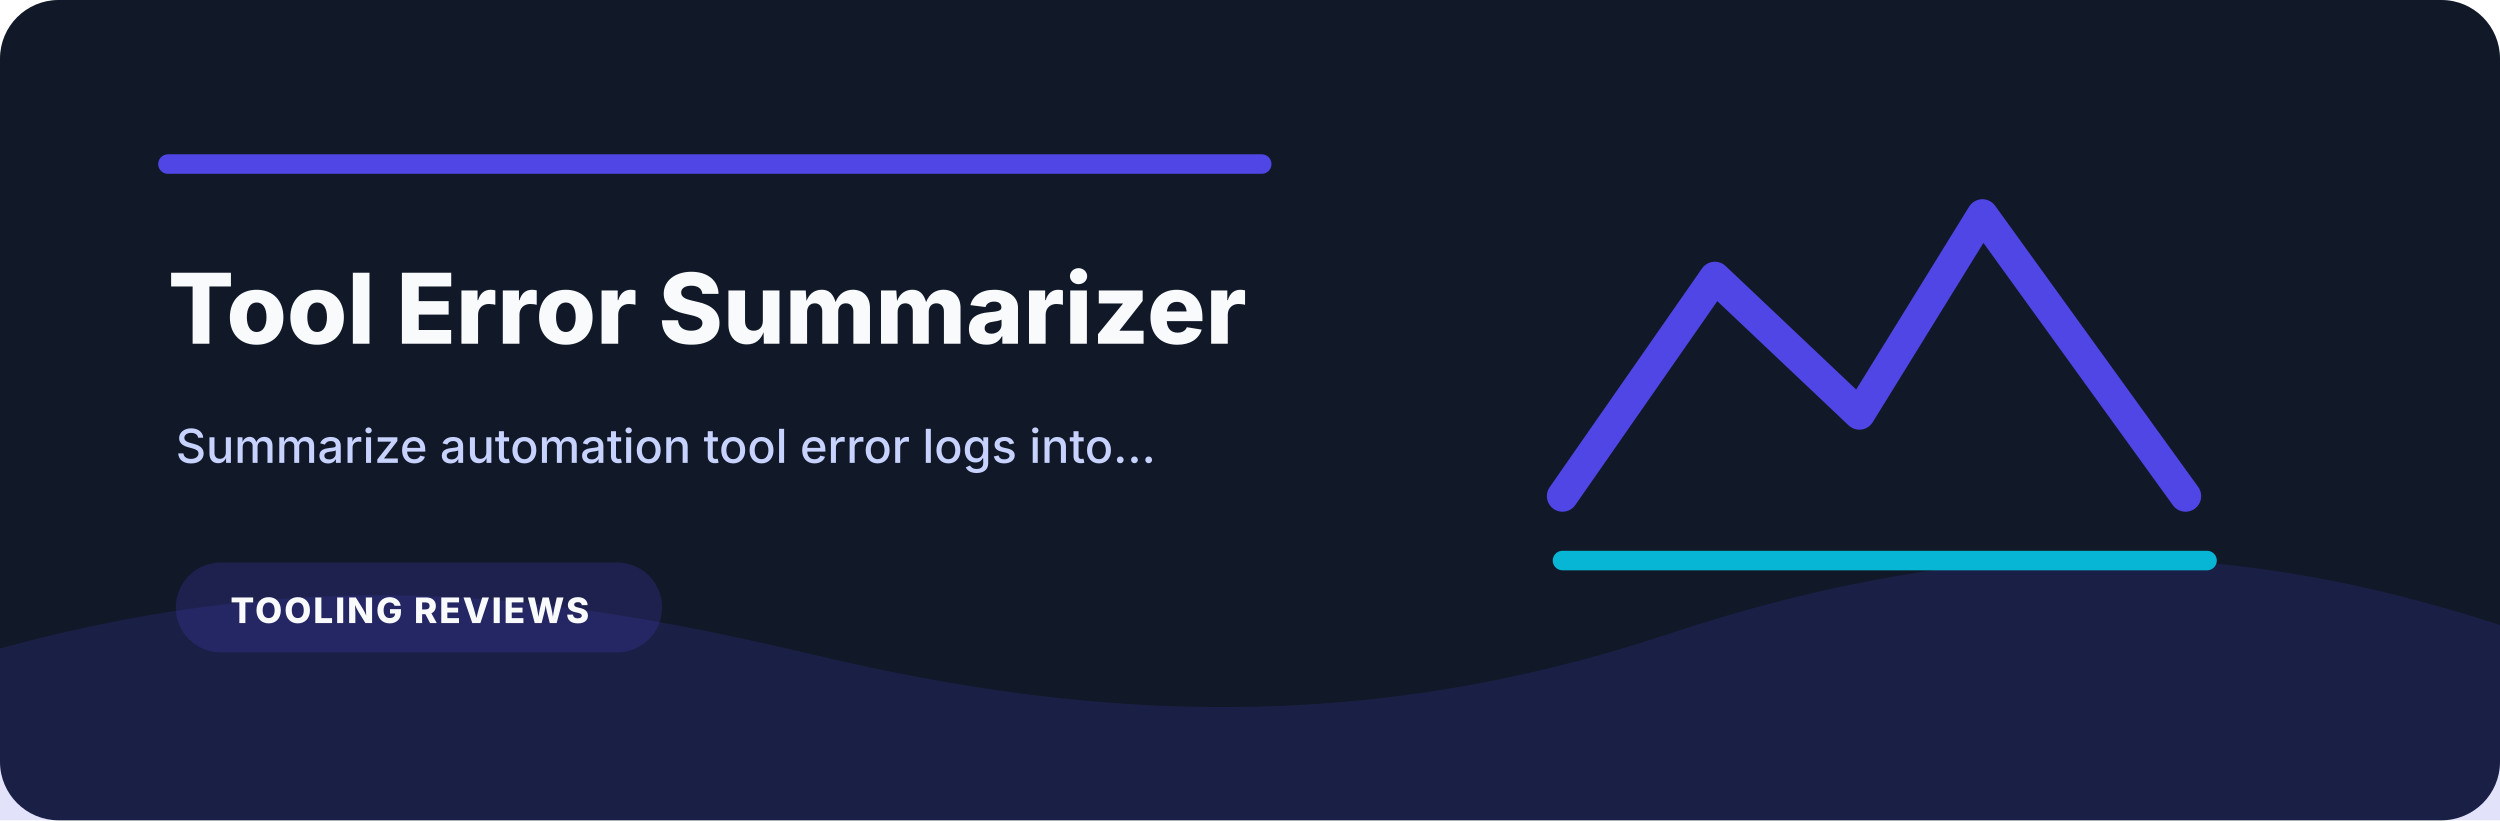
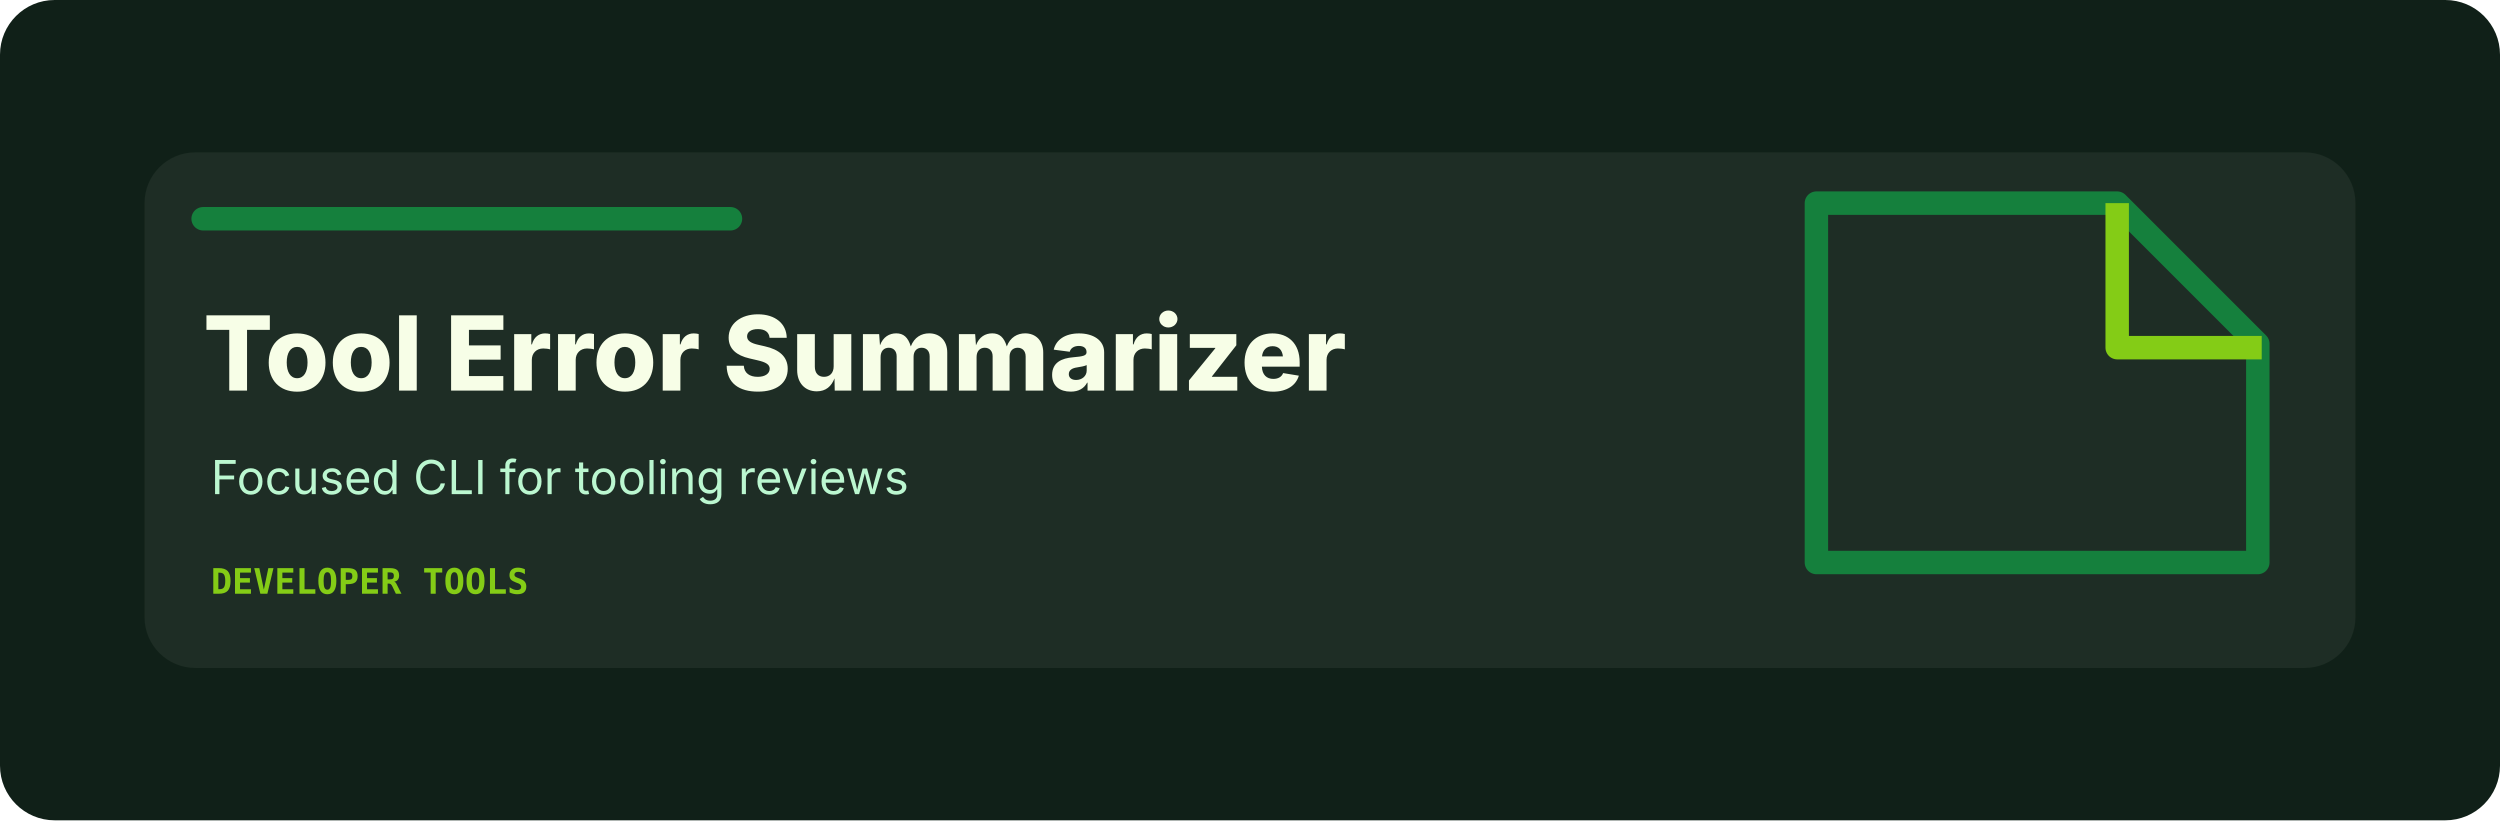
- <svg xmlns="http://www.w3.org/2000/svg" width="1280" height="420" viewBox="0 0 1280 420" fill="none" role="img" aria-label="Tool Error Summarizer project cover">
-   <rect width="1280" height="420" rx="30" fill="#111827" />
-   <path d="M0 332C168 286 293 306 420 336C560 369 699 376 853 325C1018 270 1148 277 1280 320V420H0V332Z" fill="#4f46e5" opacity=".16" />
-   <path d="M86 84h560" stroke="#4f46e5" stroke-width="10" stroke-linecap="round" />
-   <text x="86" y="176" fill="#f8fafc" font-family="Inter, ui-sans-serif, system-ui" font-size="50" font-weight="800">Tool Error Summarizer</text>
-   <text x="90" y="237" fill="#c7d2fe" font-family="Inter, ui-sans-serif, system-ui" font-size="24" font-weight="500">Summarize automation tool error logs into...</text>
-   <rect x="90" y="288" width="249" height="46" rx="23" fill="#4f46e5" opacity=".20" />
-   <text x="118" y="319" fill="#f8fafc" font-family="Inter, ui-sans-serif, system-ui" font-size="18" font-weight="800" letter-spacing="1">TOOLING REVIEWS</text>
-   <path d="M800 254l78-112 74 70 63-102 104 144" fill="none" stroke="#4f46e5" stroke-width="16" stroke-linecap="round" stroke-linejoin="round" />
-   <path d="M800 287h330" stroke="#06b6d4" stroke-width="10" stroke-linecap="round" />
+ <svg xmlns="http://www.w3.org/2000/svg" width="1280" height="420" viewBox="0 0 1280 420" fill="none" role="img" aria-label="Tool Error Summarizer cover">
+   <rect width="1280" height="420" rx="28" fill="#102018" />
+   <rect x="74" y="78" width="1132" height="264" rx="26" fill="#f7fee7" opacity=".06" />
+   <path d="M104 112h270" stroke="#15803d" stroke-width="12" stroke-linecap="round" />
+   <text x="104" y="200" fill="#f7fee7" font-family="Inter, ui-sans-serif, system-ui" font-size="53" font-weight="800">Tool Error Summarizer</text>
+   <text x="108" y="253" fill="#bbf7d0" font-family="Inter, ui-sans-serif, system-ui" font-size="24">Focused CLI for tooling reviews</text>
+   <text x="108" y="304" fill="#84cc16" font-family="ui-monospace, SFMono-Regular, Menlo, monospace" font-size="18" font-weight="700">DEVELOPER TOOLS</text>
+   <path d="M930 104h154l72 72v112H930z" fill="none" stroke="#15803d" stroke-width="12" stroke-linejoin="round" />
+   <path d="M1084 104v74h74" fill="none" stroke="#84cc16" stroke-width="12" stroke-linejoin="round" />
</svg>
